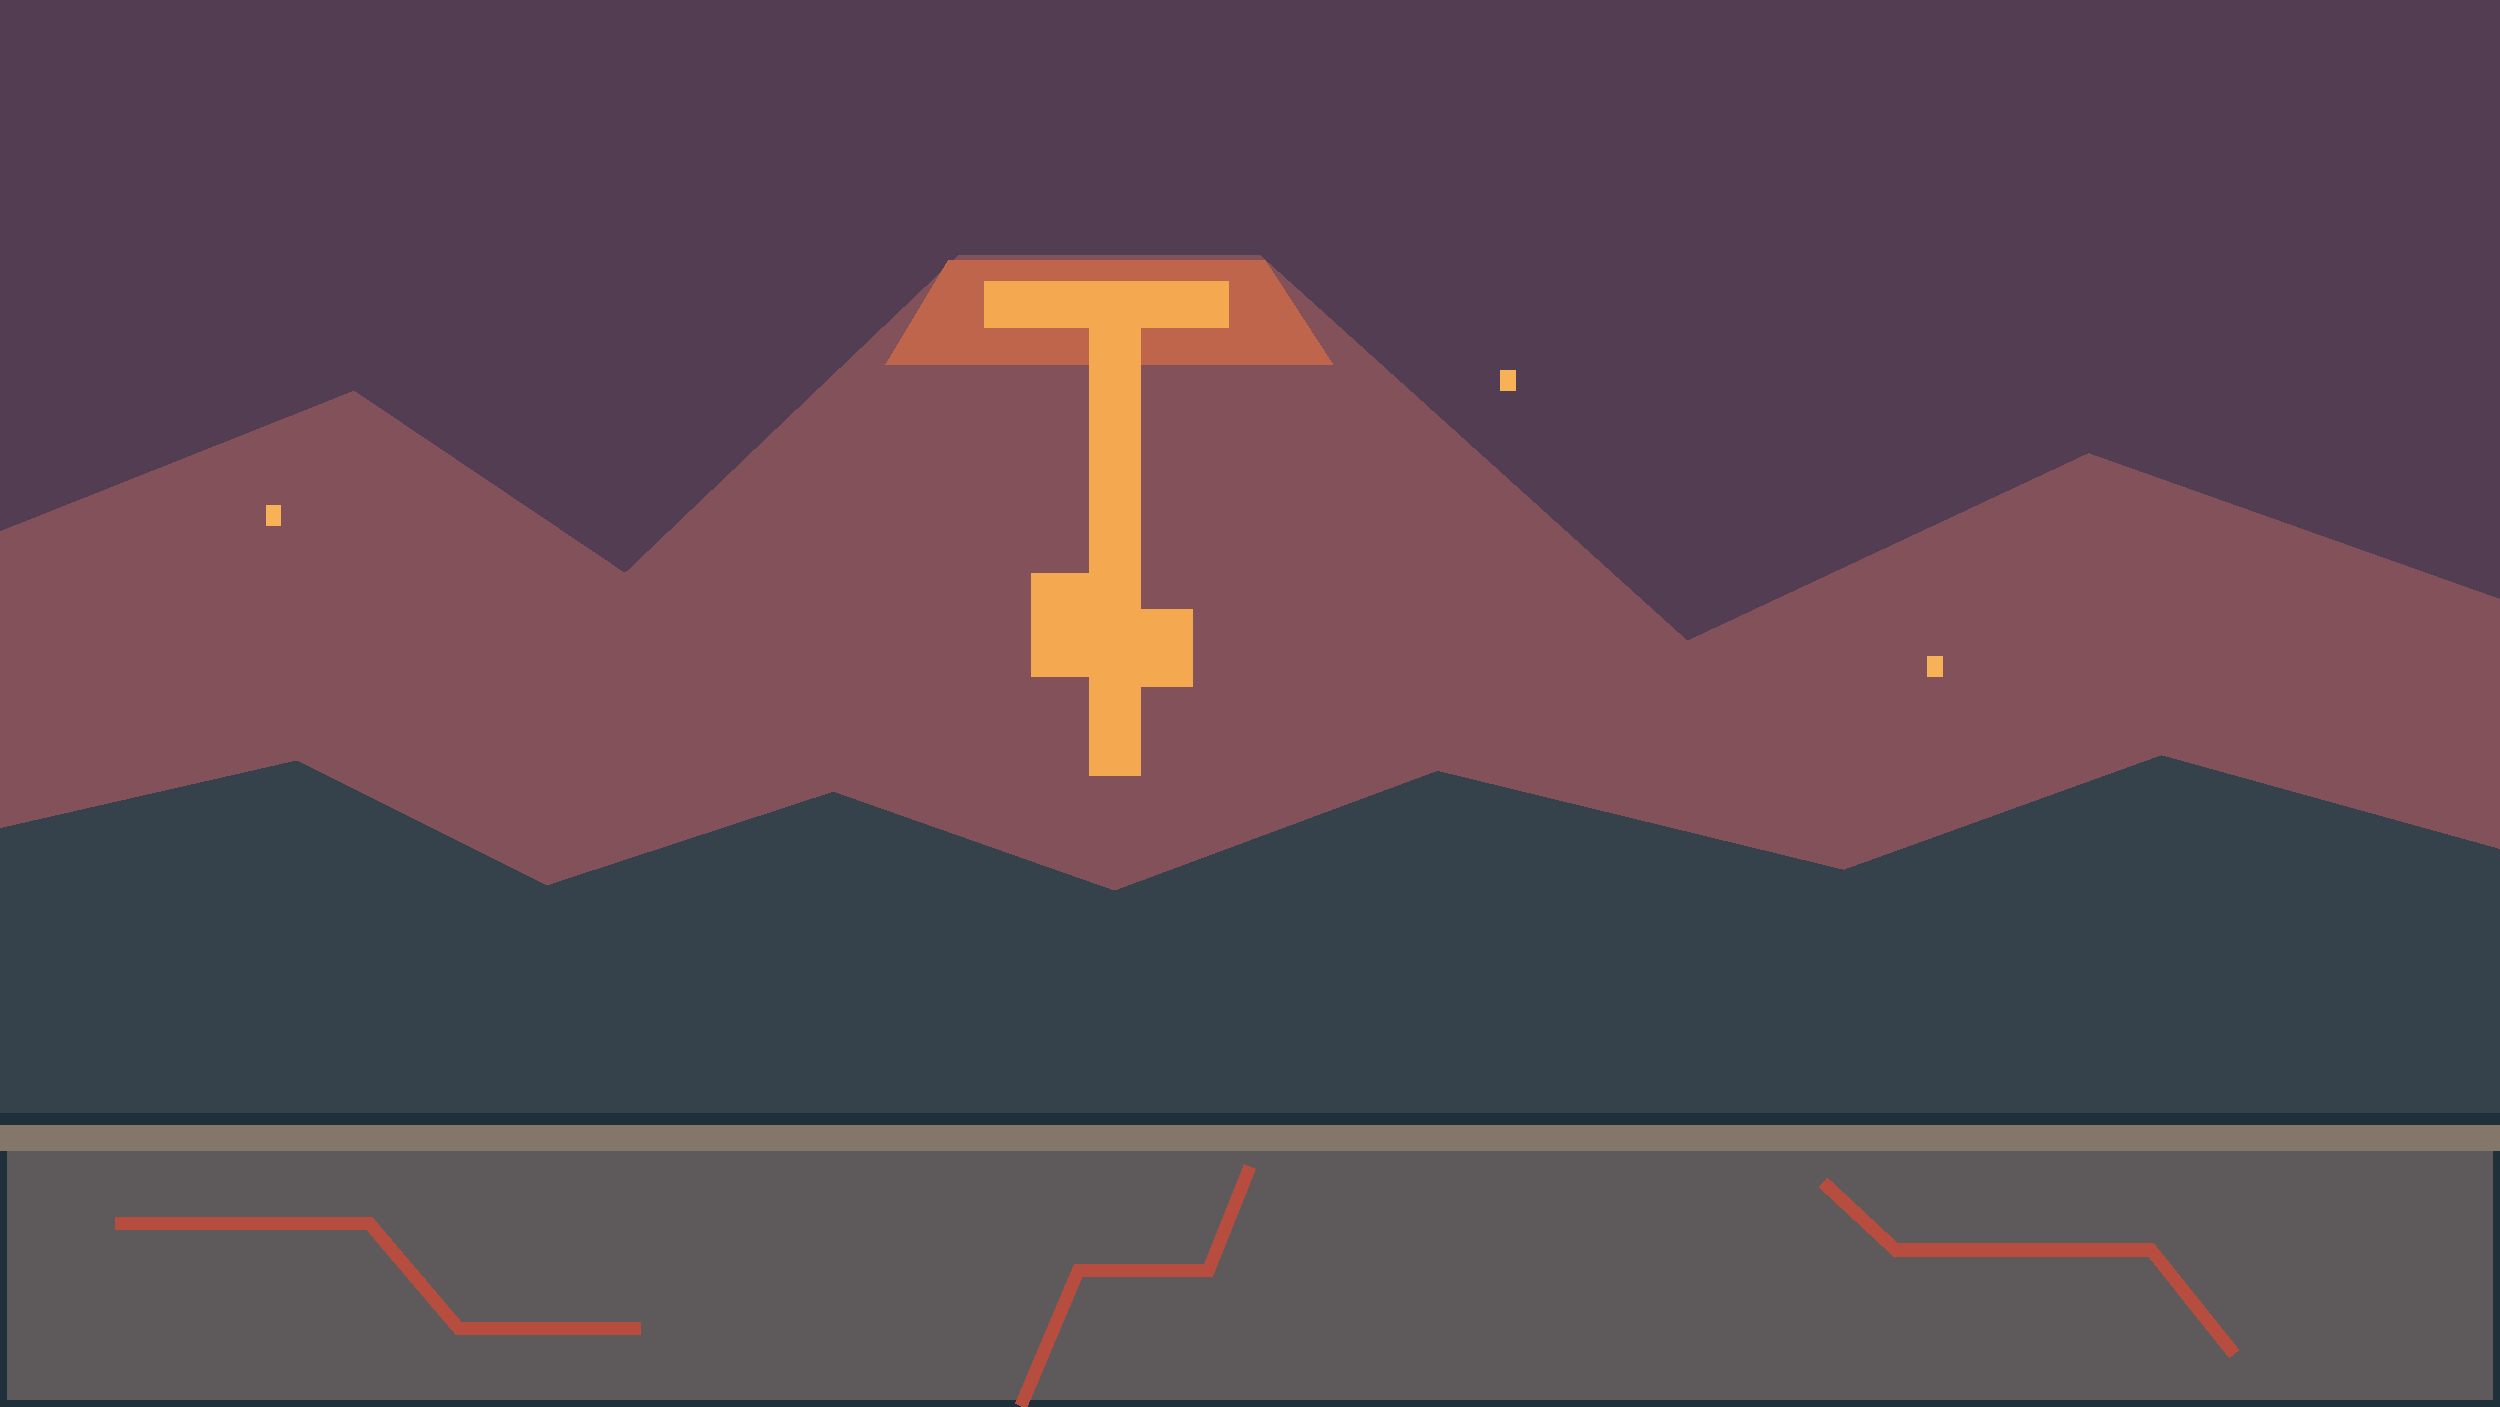
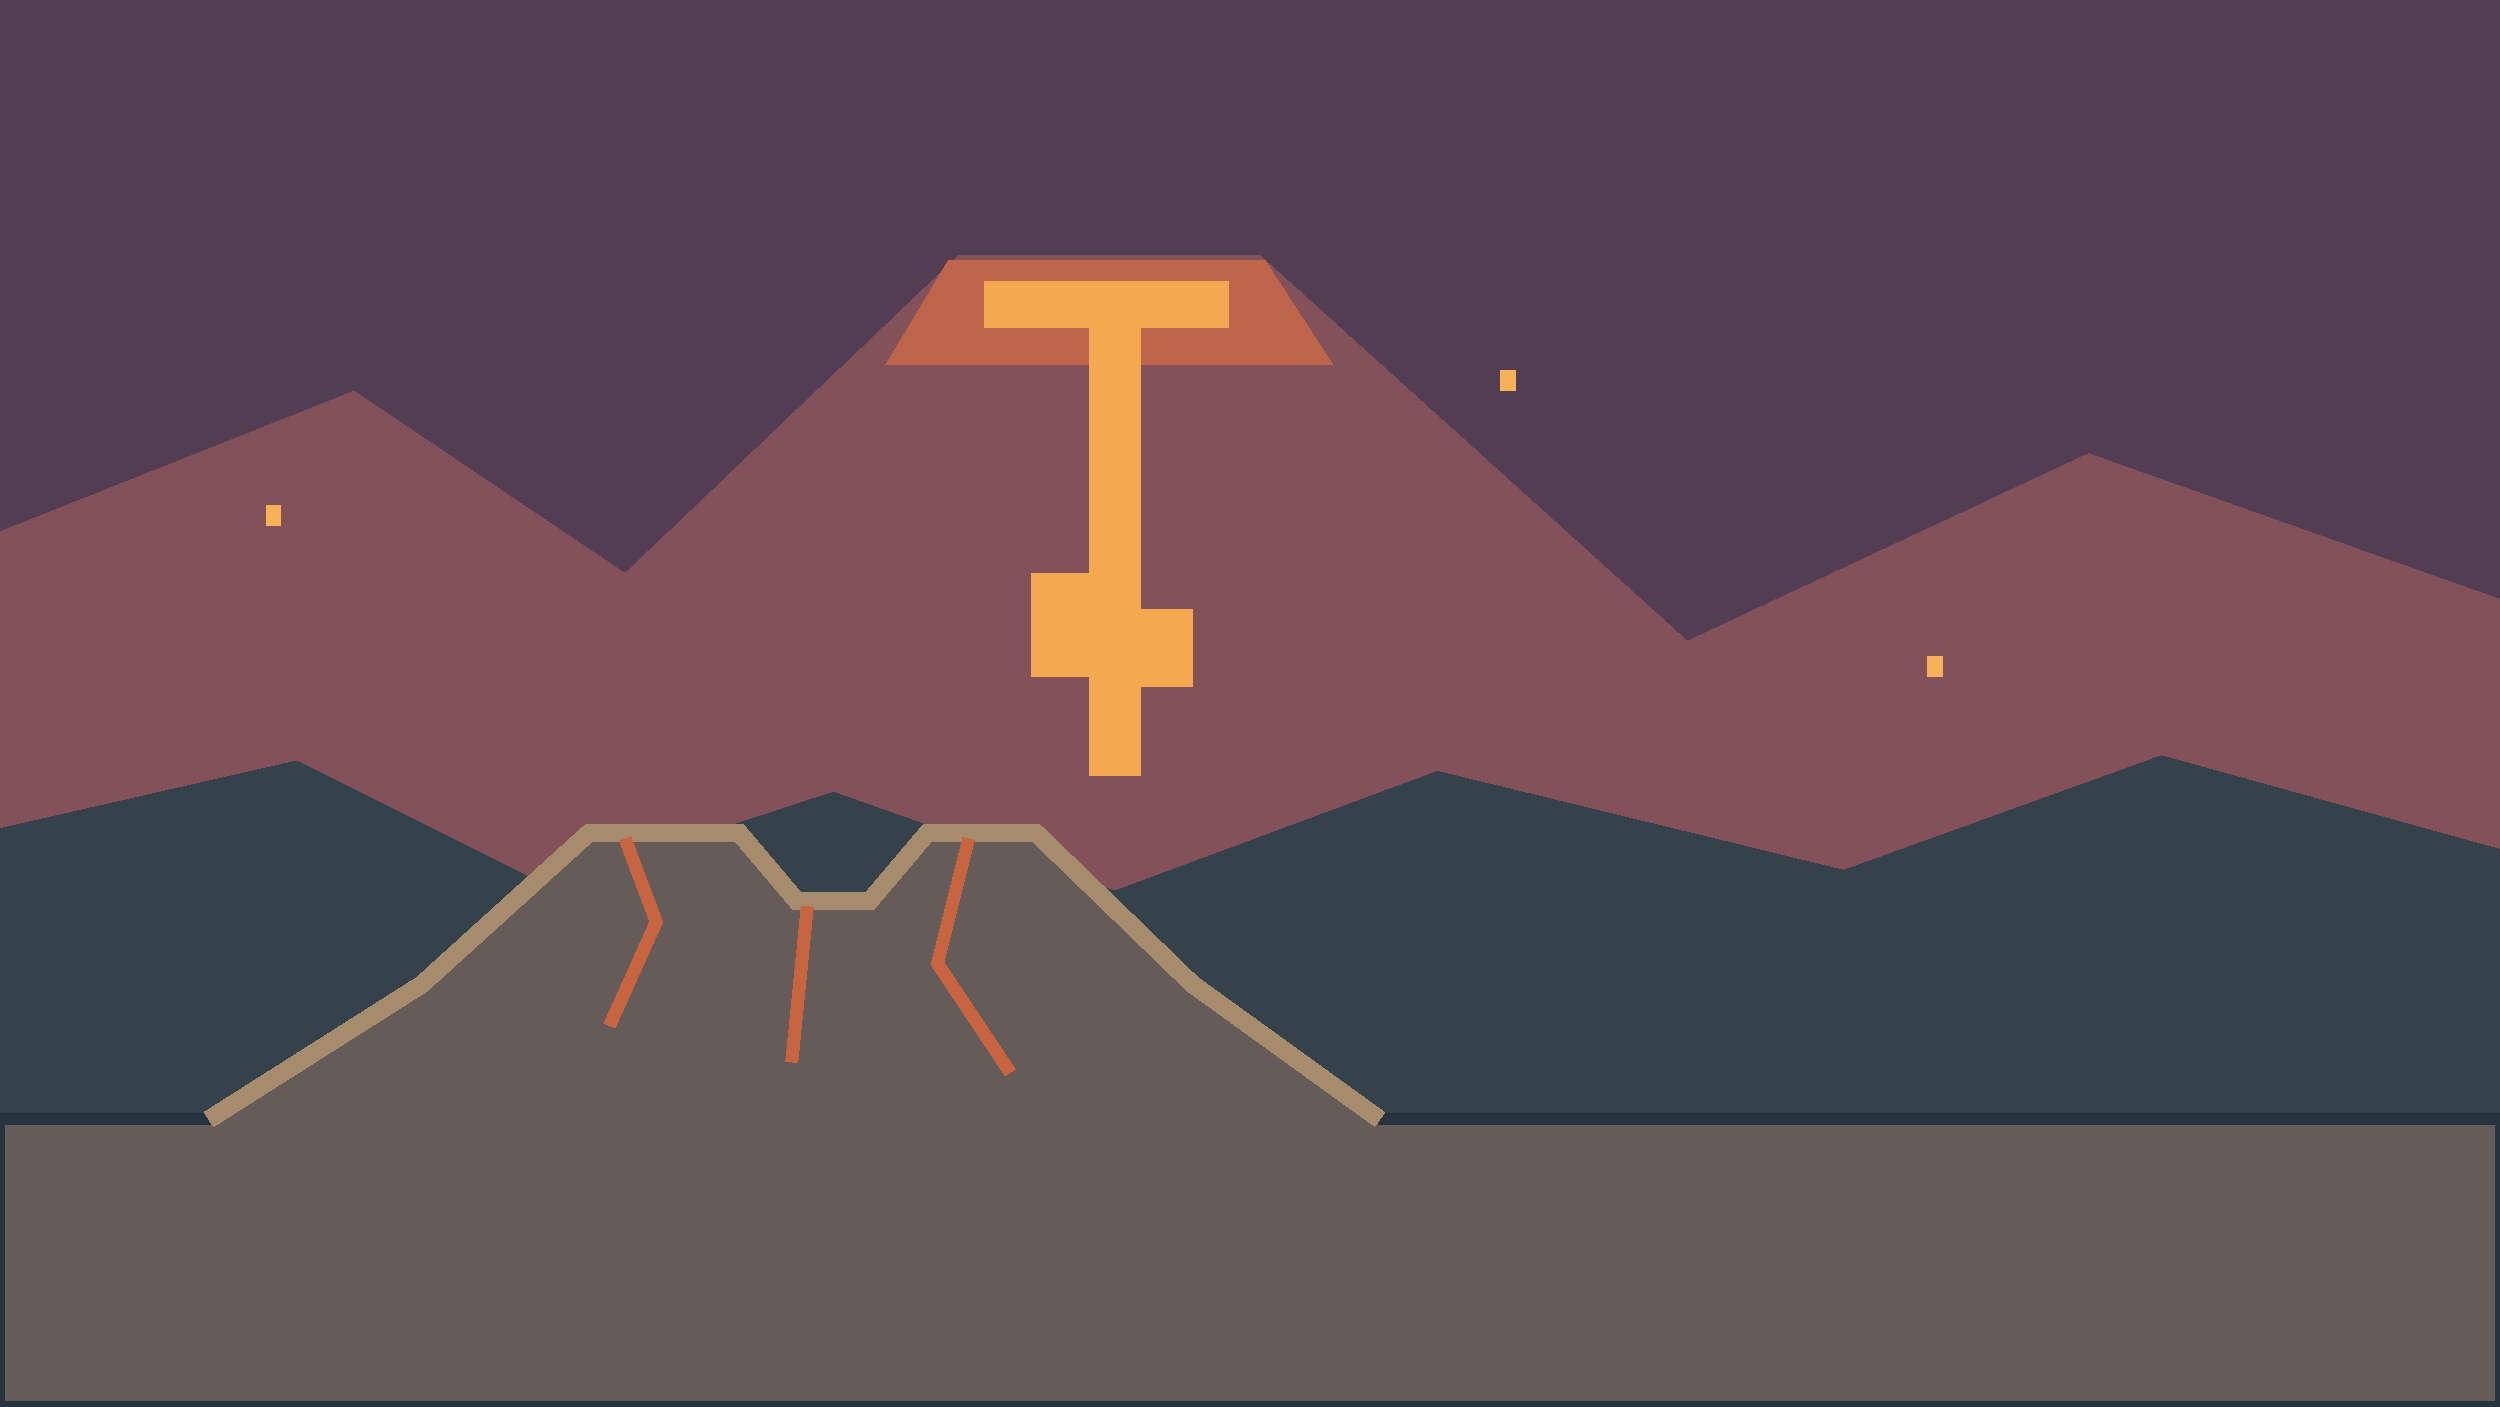
<svg xmlns="http://www.w3.org/2000/svg" width="960" height="540" viewBox="0 0 960 540" fill="none" shape-rendering="crispEdges">
  <defs>
    <pattern id="brick" width="80" height="40" patternUnits="userSpaceOnUse">
      <path d="M0 0H80V40H0Z" fill="#677d8c" />
      <path d="M0 38H80M40 0V38M0 0H80" fill="none" stroke="#4c6376" stroke-width="3" />
    </pattern>
    <pattern id="wood" width="120" height="32" patternUnits="userSpaceOnUse">
      <path d="M0 0H120V32H0Z" fill="#b28755" />
      <path d="M0 0H120M60 0V32M12 12H42M80 20H108" stroke="#856640" stroke-width="3" />
    </pattern>
    <pattern id="stone" width="96" height="48" patternUnits="userSpaceOnUse">
      <path d="M0 0H96V48H0Z" fill="#727878" />
      <path d="M0 0H96V48H0ZM48 0V48" fill="none" stroke="#4b555b" stroke-width="3" />
      <path d="M8 8H40M56 8H88" stroke="#979b8c" stroke-width="3" />
    </pattern>
    <pattern id="sand" width="90" height="44" patternUnits="userSpaceOnUse">
      <path d="M0 0H90V44H0Z" fill="#d9b878" />
      <path d="M8 16H22M54 28H70M38 8H44" stroke="#bc985e" stroke-width="3" />
      <path d="M14 32H28M62 10H76" stroke="#f1d296" stroke-width="3" />
    </pattern>
    <pattern id="tile" width="48" height="48" patternUnits="userSpaceOnUse">
      <path d="M0 0H48V48H0Z" fill="#b8cec4" />
      <path d="M0 0H48V48H0Z" fill="none" stroke="#76979a" stroke-width="3" />
      <path d="M5 6H42" stroke="#dce6cd" stroke-width="3" />
    </pattern>
  </defs>
  <path fill="#523d52" d="M0 0H960V540H0Z" />
  <path fill="#82515a" d="M0 204L136 150L240 220L368 98H484L648 246L802 174L960 230V540H0Z" />
  <path fill="#bf654b" d="M364 100H486L512 140H340Z" />
  <path fill="#f4a951" d="M378 108H472V126H378ZM418 126H438V234H458V264H438V298H418V260H396V220H418Z" />
  <path fill="#35414b" d="M0 318L114 292L210 340L320 304L428 342L552 296L708 334L830 290L960 326V540H0Z" />
  <path fill="#5e5a5b" stroke="#1f303b" stroke-width="5" d="M0 430H960V540H0Z" />
  <path fill="#84776a" d="M0 432H960V442H0Z" />
  <path fill="none" stroke="#b64d3e" stroke-width="5" d="M44 470H142L176 510H246M392 540L414 488H464L480 448M700 454L728 480H826L858 520" />
  <path fill="#f7b156" d="M102 194H108V202H102ZM576 142H582V150H576ZM740 252H746V260H740Z" />
+   <g id="feedback-mountain">
+     <path d="M0 430L80 430L162 378L226 320L284 320L306 346L334 346L356 320L398 320L458 378L530 430L960 430L960 540L0 540Z" fill="#655c59" stroke="#27333f" stroke-width="4" />
+     <path d="M80 430L162 378L226 320H284L306 346H334L356 320H398L458 378L530 430" stroke="#a78b6d" stroke-width="7" />
+     <path d="M240 322L252 354L234 394M372 322L360 370L388 412M310 348L304 408" stroke="#c86440" stroke-width="5" />
+   </g>
</svg>
